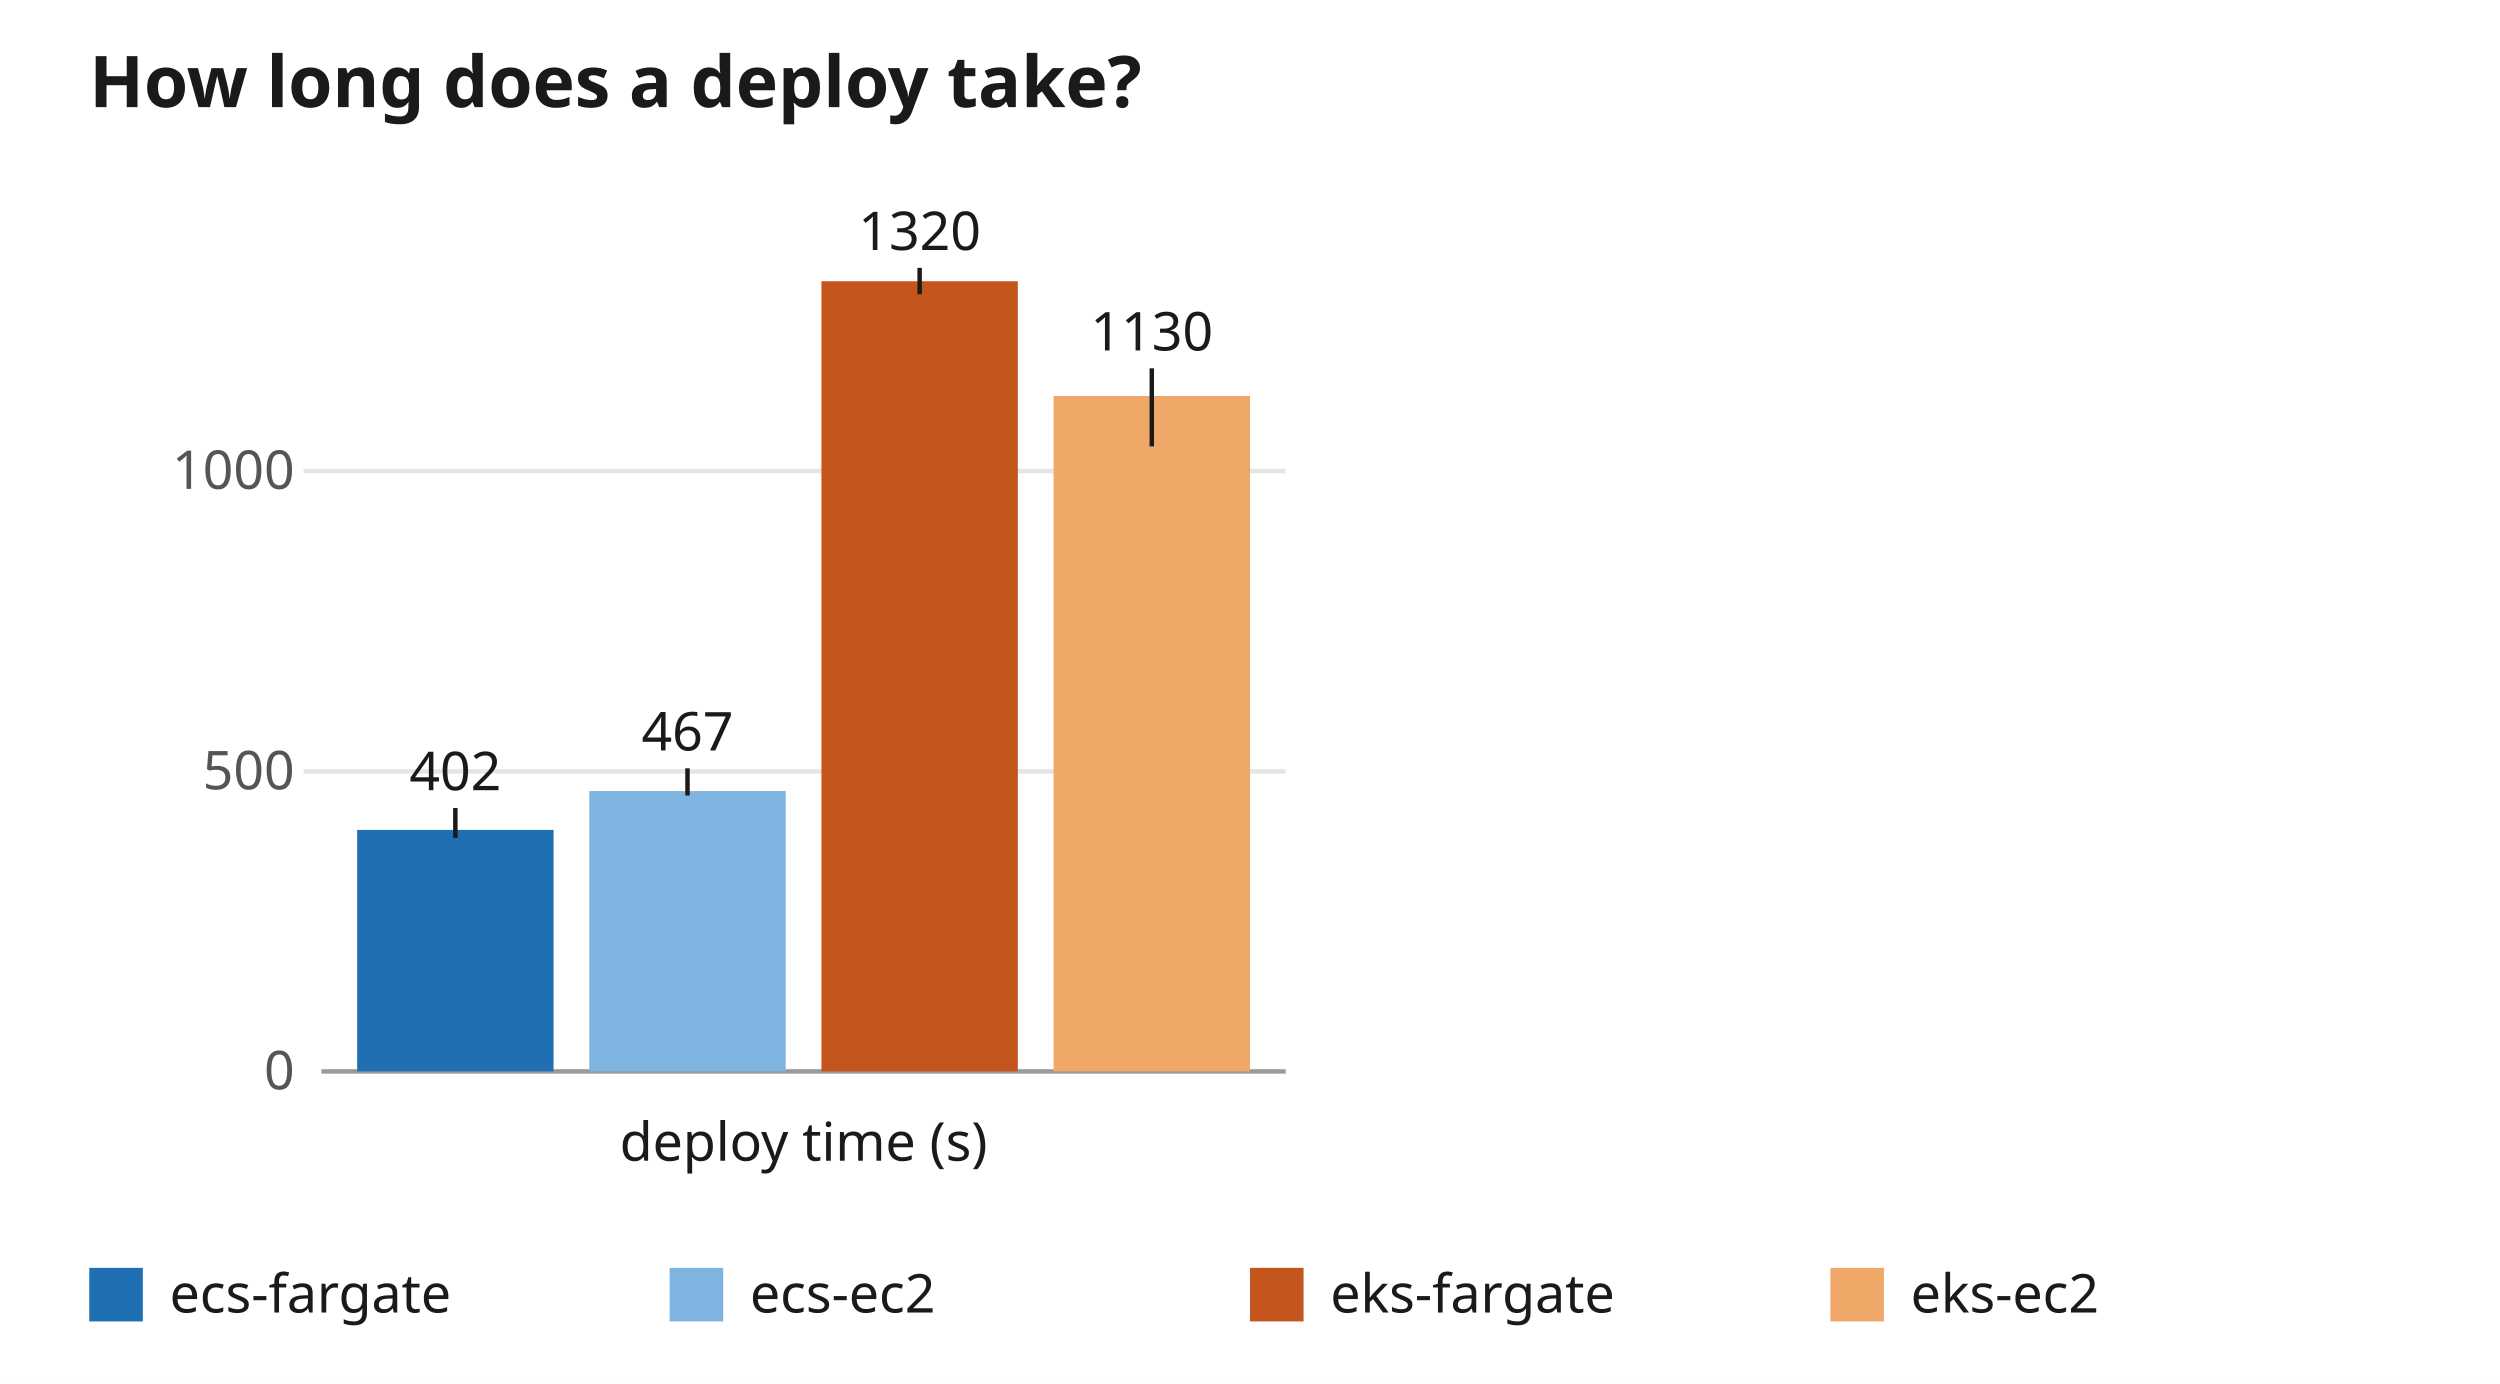
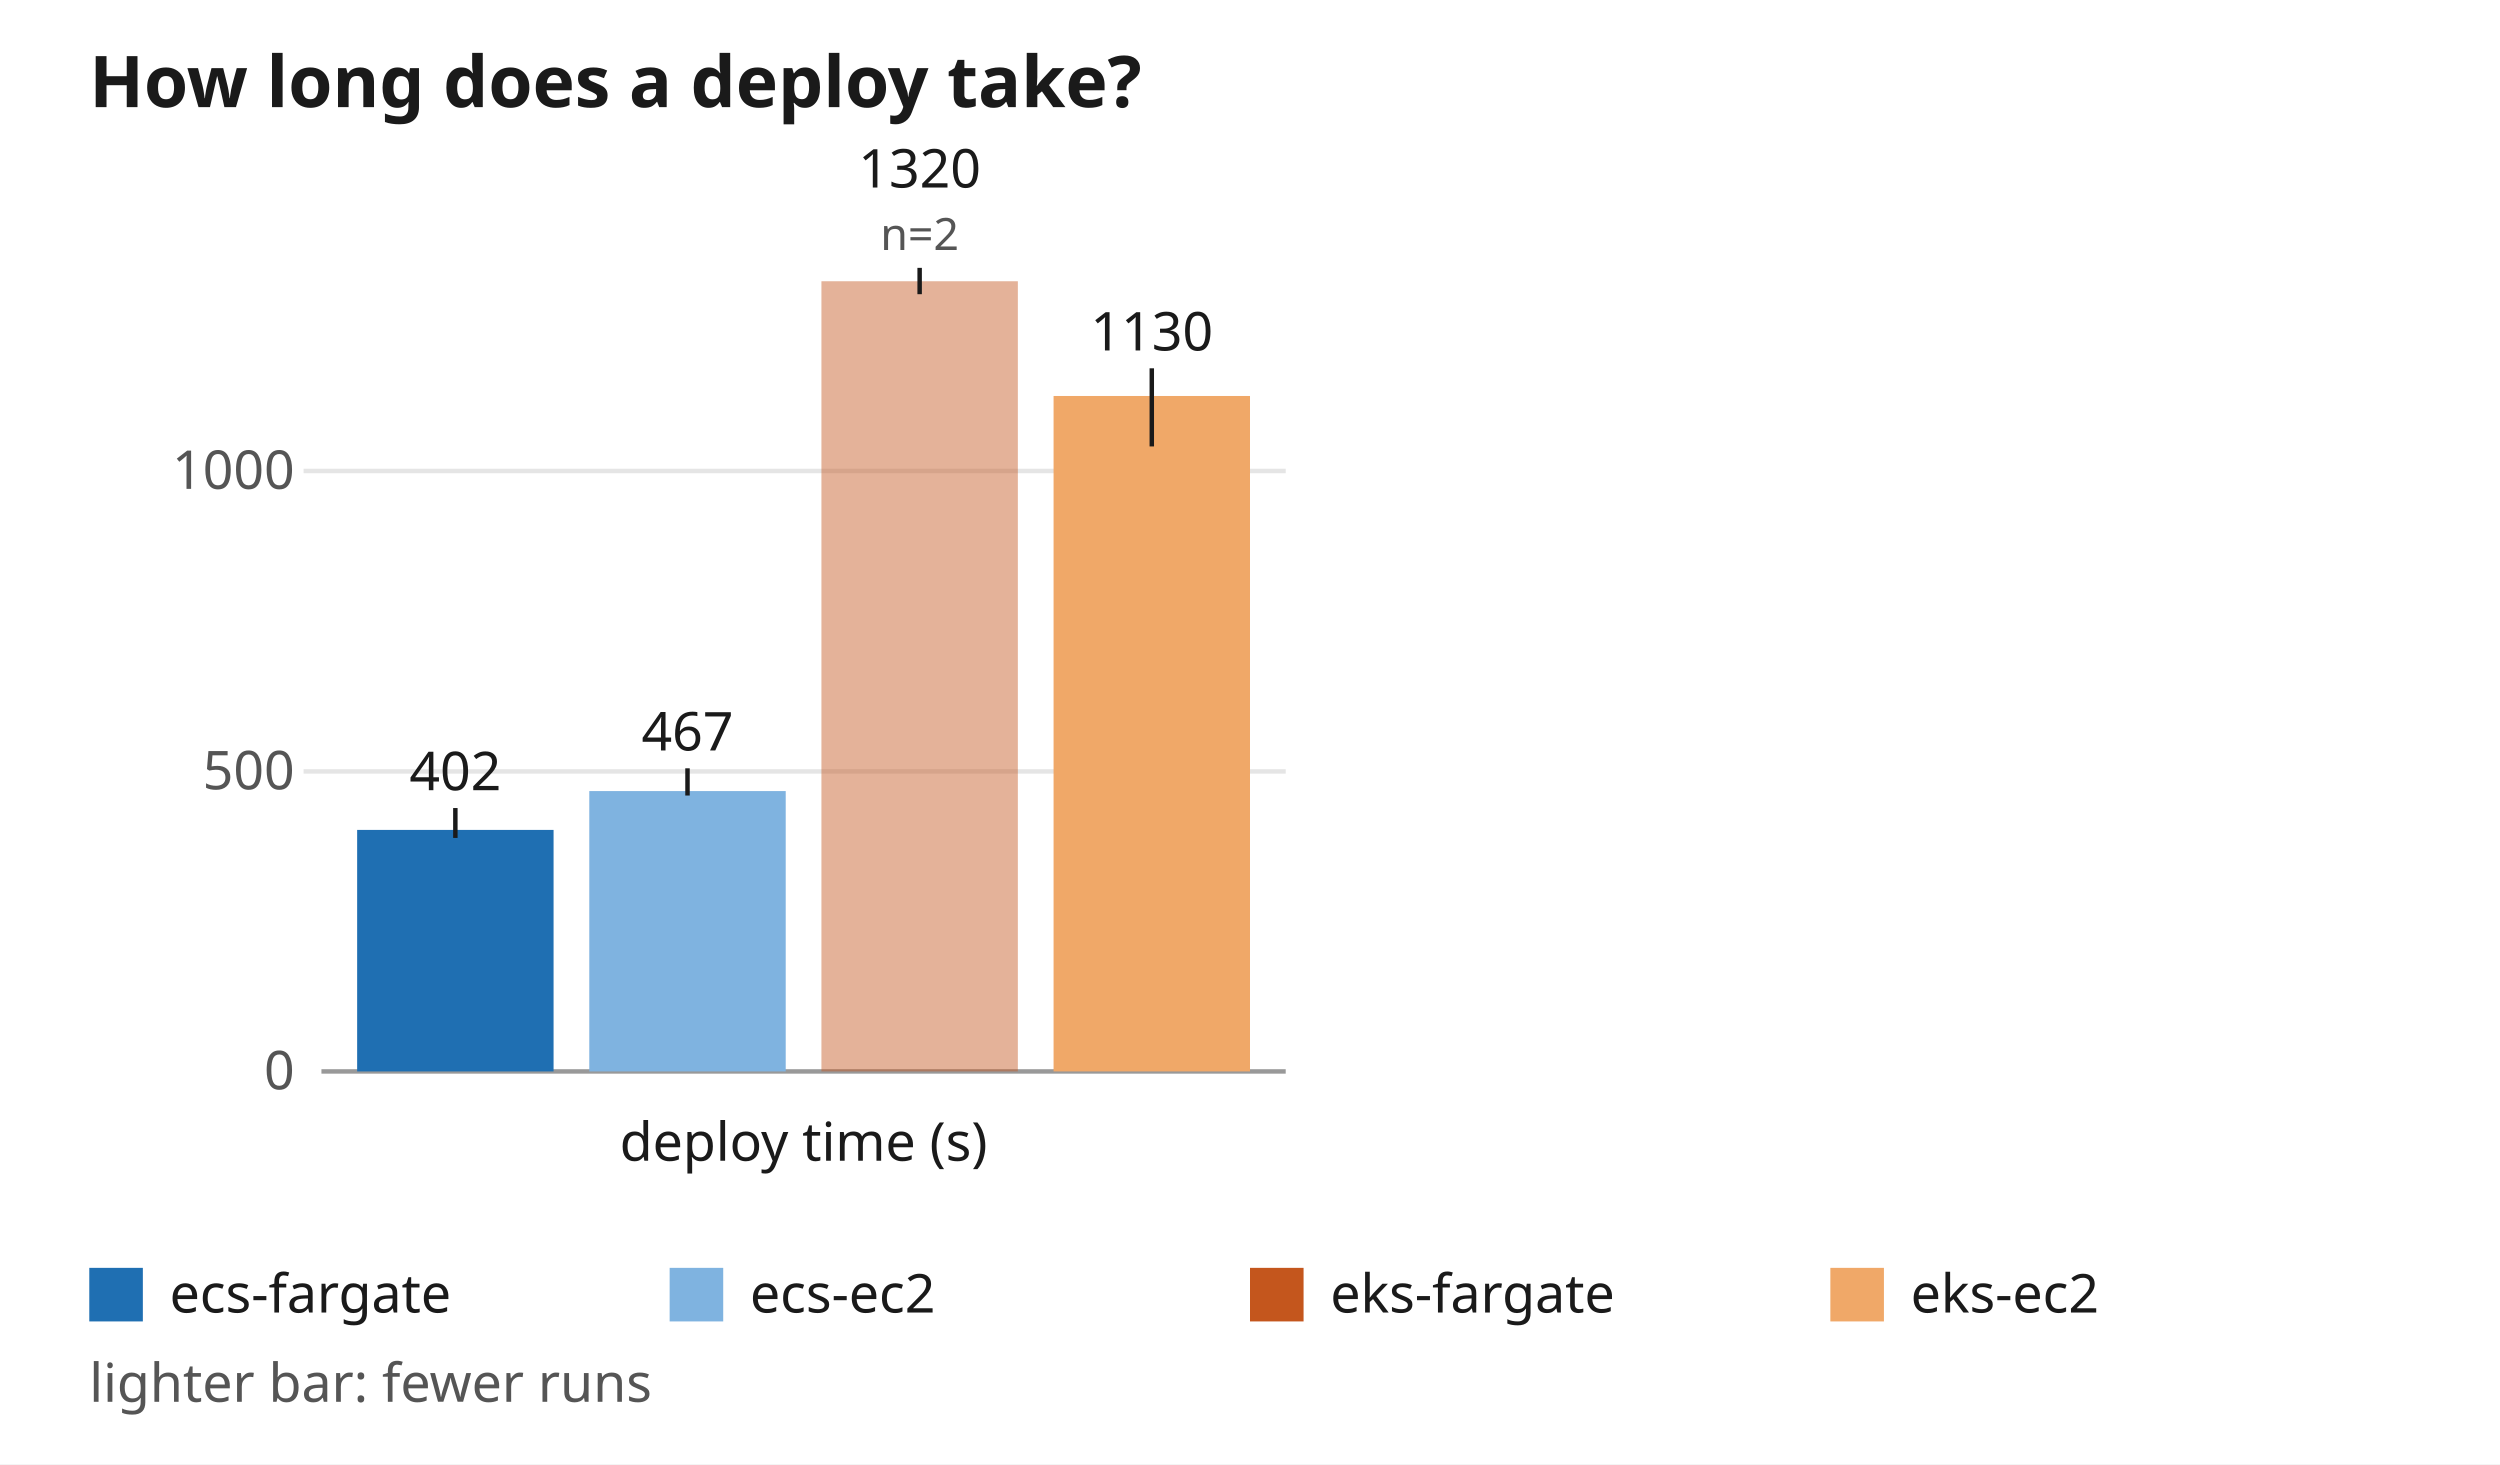
- <svg xmlns="http://www.w3.org/2000/svg" width="560" height="310" viewBox="0 0 560 310" font-family="sans-serif" font-size="12">
+ <svg xmlns="http://www.w3.org/2000/svg" width="560" height="328" viewBox="0 0 560 328" font-family="sans-serif" font-size="12">
  <rect width="100%" height="100%" fill="#ffffff" />
  <text x="20" y="24" font-size="16" font-weight="bold" fill="#1a1a1a">How long does a deploy take?</text>
  <text x="180.0" y="260" text-anchor="middle" fill="#1a1a1a">deploy time (s)</text>
  <text data-tick="1" x="66" y="244.0" text-anchor="end" fill="#555555">0</text>
  <line data-grid="1" x1="68" y1="172.8" x2="288" y2="172.8" stroke="#e5e5e5" />
  <text data-tick="1" x="66" y="176.8" text-anchor="end" fill="#555555">500</text>
  <line data-grid="1" x1="68" y1="105.5" x2="288" y2="105.5" stroke="#e5e5e5" />
  <text data-tick="1" x="66" y="109.5" text-anchor="end" fill="#555555">1000</text>
  <line x1="72" y1="240" x2="288" y2="240" stroke="#999999" />
  <rect data-cell="ecs-fargate" data-metric="deploy_time_s" x="80" y="185.9" width="44" height="54.1" fill="#1f6fb2" />
  <text data-label="1" data-cell="ecs-fargate" data-metric="deploy_time_s" x="102.0" y="177.0" text-anchor="middle" fill="#1a1a1a">402</text>
  <line data-whisker="1" data-cell="ecs-fargate" data-metric="deploy_time_s" x1="102.0" y1="187.7" x2="102.0" y2="181.0" stroke="#1a1a1a" />
  <rect data-cell="ecs-ec2" data-metric="deploy_time_s" x="132" y="177.2" width="44" height="62.8" fill="#7fb3e0" />
  <text data-label="1" data-cell="ecs-ec2" data-metric="deploy_time_s" x="154.0" y="168.1" text-anchor="middle" fill="#1a1a1a">467</text>
  <line data-whisker="1" data-cell="ecs-ec2" data-metric="deploy_time_s" x1="154.0" y1="178.2" x2="154.0" y2="172.1" stroke="#1a1a1a" />
-   <rect data-cell="eks-fargate" data-metric="deploy_time_s" x="184" y="63.0" width="44" height="177.0" fill="#c4561d" />
-   <text data-label="1" data-cell="eks-fargate" data-metric="deploy_time_s" x="206.0" y="56.0" text-anchor="middle" fill="#1a1a1a">1320</text>
+   <rect data-cell="eks-fargate" data-metric="deploy_time_s" x="184" y="63.0" width="44" height="177.0" fill="#c4561d" fill-opacity="0.45" />
+   <text data-n="1" data-cell="eks-fargate" data-metric="deploy_time_s" x="206.0" y="56.0" text-anchor="middle" font-size="10" fill="#555555">n=2</text>
+   <text data-label="1" data-cell="eks-fargate" data-metric="deploy_time_s" x="206.0" y="42.0" text-anchor="middle" fill="#1a1a1a">1320</text>
  <line data-whisker="1" data-cell="eks-fargate" data-metric="deploy_time_s" x1="206.0" y1="65.9" x2="206.0" y2="60.0" stroke="#1a1a1a" />
  <rect data-cell="eks-ec2" data-metric="deploy_time_s" x="236" y="88.7" width="44" height="151.3" fill="#f0a868" />
  <text data-label="1" data-cell="eks-ec2" data-metric="deploy_time_s" x="258.0" y="78.5" text-anchor="middle" fill="#1a1a1a">1130</text>
  <line data-whisker="1" data-cell="eks-ec2" data-metric="deploy_time_s" x1="258.0" y1="100.0" x2="258.0" y2="82.5" stroke="#1a1a1a" />
  <rect x="20" y="284" width="12" height="12" fill="#1f6fb2" />
  <text x="38" y="294" fill="#1a1a1a">ecs-fargate</text>
  <rect x="150" y="284" width="12" height="12" fill="#7fb3e0" />
  <text x="168" y="294" fill="#1a1a1a">ecs-ec2</text>
  <rect x="280" y="284" width="12" height="12" fill="#c4561d" />
  <text x="298" y="294" fill="#1a1a1a">eks-fargate</text>
  <rect x="410" y="284" width="12" height="12" fill="#f0a868" />
  <text x="428" y="294" fill="#1a1a1a">eks-ec2</text>
+   <text x="20" y="314" fill="#555555">lighter bar: fewer runs</text>
</svg>
